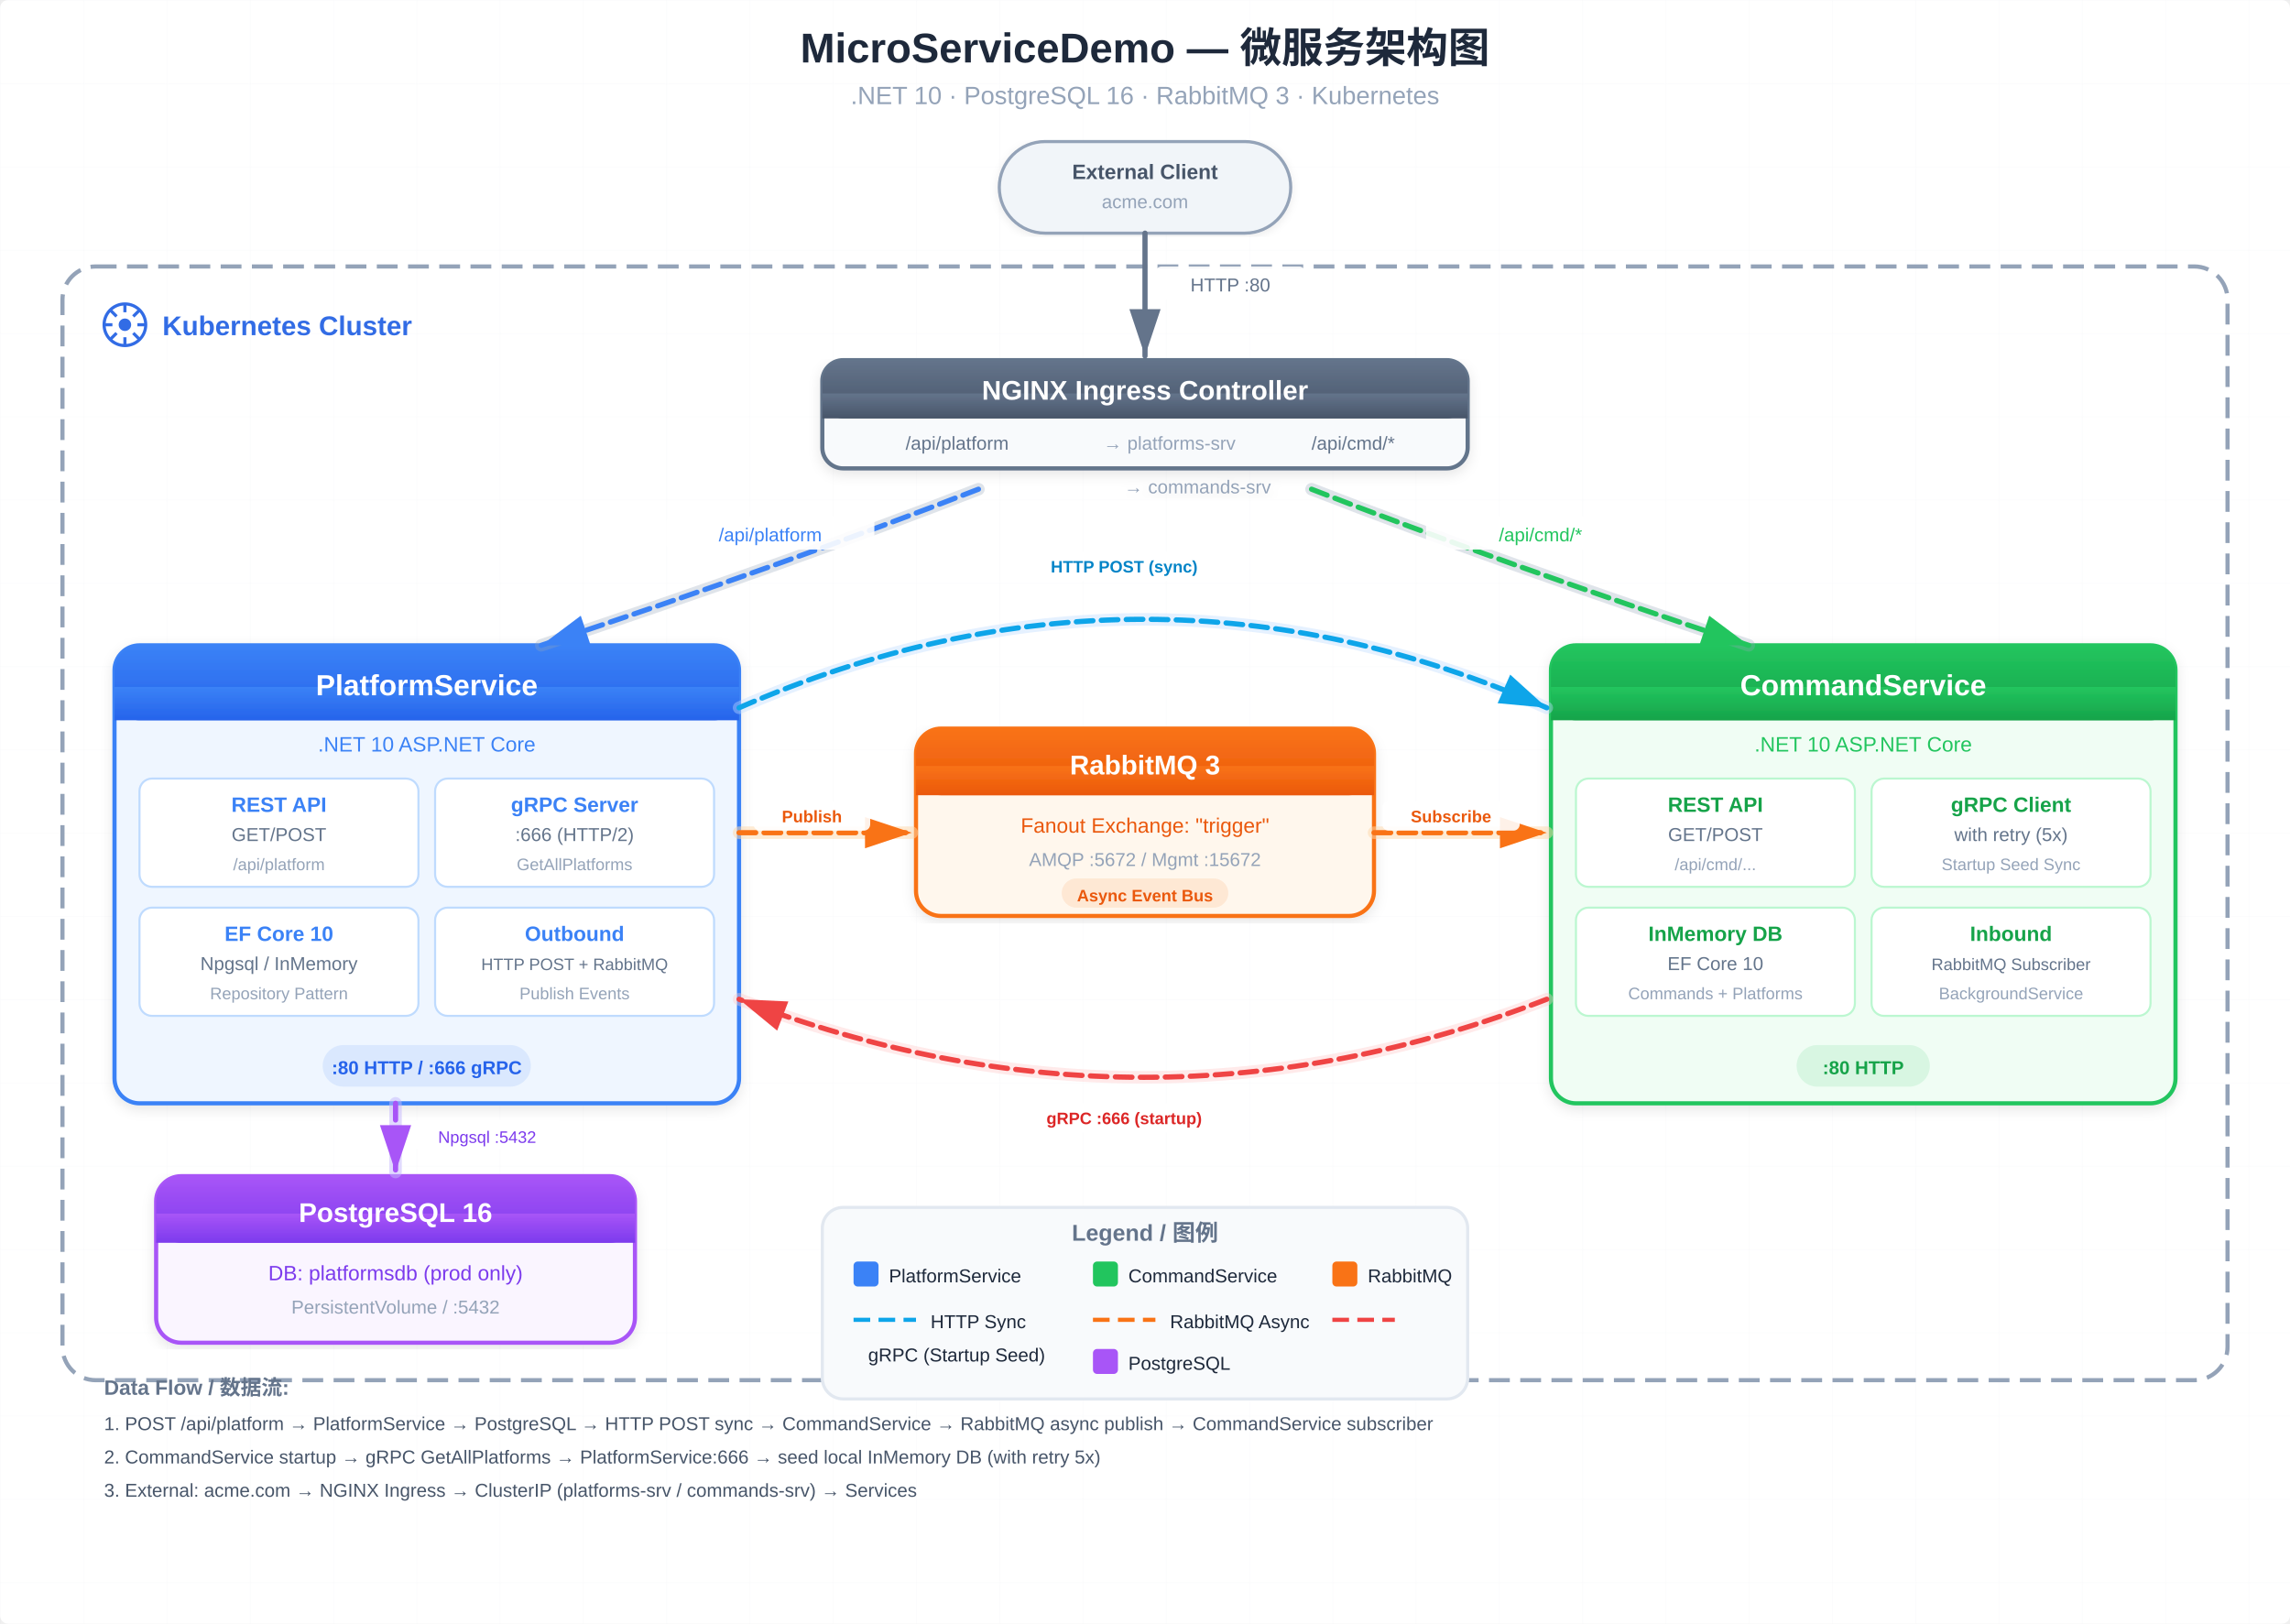
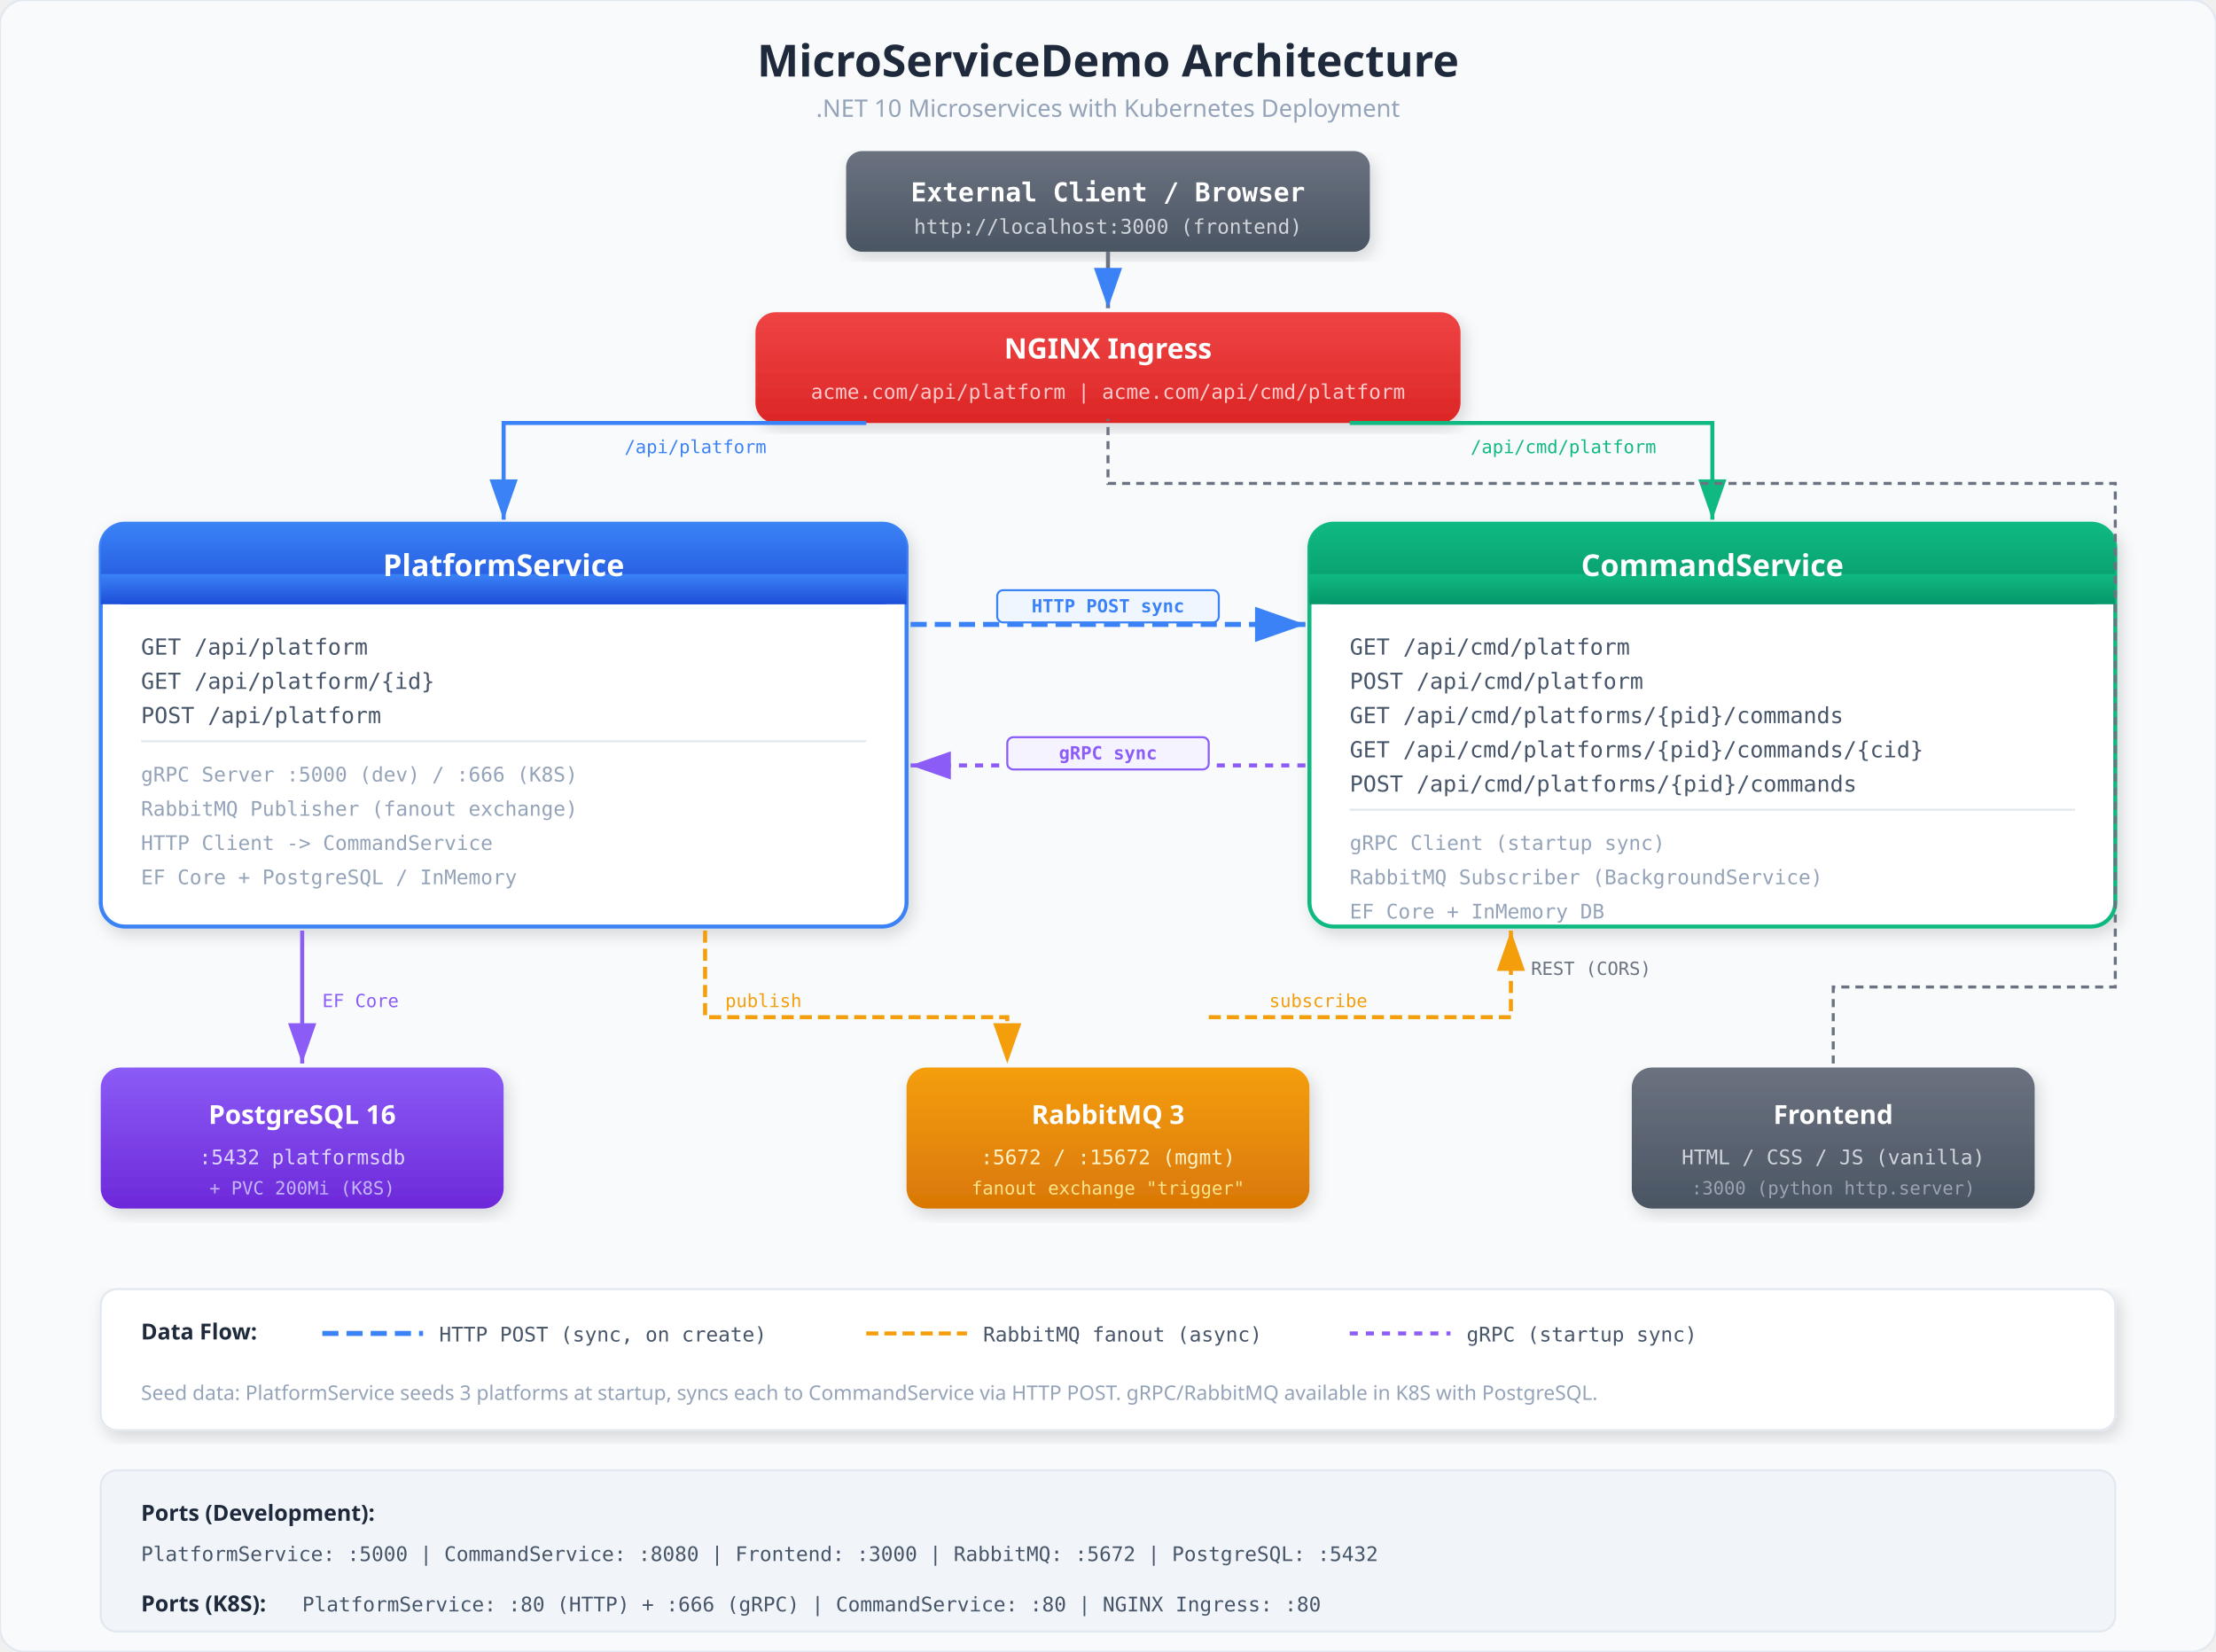
- <svg xmlns="http://www.w3.org/2000/svg" viewBox="0 0 1100 780" width="1100" height="780">
+ <svg xmlns="http://www.w3.org/2000/svg" viewBox="0 0 1100 820" width="1100" height="820">
  <defs>
    <linearGradient id="blueGradient" x1="0%" y1="0%" x2="0%" y2="100%">
      <stop offset="0%" style="stop-color:#3b82f6;stop-opacity:1" />
-       <stop offset="100%" style="stop-color:#2563eb;stop-opacity:1" />
+       <stop offset="100%" style="stop-color:#1d4ed8;stop-opacity:1" />
    </linearGradient>
    <linearGradient id="greenGradient" x1="0%" y1="0%" x2="0%" y2="100%">
-       <stop offset="0%" style="stop-color:#22c55e;stop-opacity:1" />
-       <stop offset="100%" style="stop-color:#16a34a;stop-opacity:1" />
+       <stop offset="0%" style="stop-color:#10b981;stop-opacity:1" />
+       <stop offset="100%" style="stop-color:#059669;stop-opacity:1" />
+     </linearGradient>
+     <linearGradient id="purpleGradient" x1="0%" y1="0%" x2="0%" y2="100%">
+       <stop offset="0%" style="stop-color:#8b5cf6;stop-opacity:1" />
+       <stop offset="100%" style="stop-color:#6d28d9;stop-opacity:1" />
    </linearGradient>
    <linearGradient id="orangeGradient" x1="0%" y1="0%" x2="0%" y2="100%">
-       <stop offset="0%" style="stop-color:#f97316;stop-opacity:1" />
-       <stop offset="100%" style="stop-color:#ea580c;stop-opacity:1" />
+       <stop offset="0%" style="stop-color:#f59e0b;stop-opacity:1" />
+       <stop offset="100%" style="stop-color:#d97706;stop-opacity:1" />
    </linearGradient>
-     <linearGradient id="purpleGradient" x1="0%" y1="0%" x2="0%" y2="100%">
-       <stop offset="0%" style="stop-color:#a855f7;stop-opacity:1" />
-       <stop offset="100%" style="stop-color:#7c3aed;stop-opacity:1" />
+     <linearGradient id="redGradient" x1="0%" y1="0%" x2="0%" y2="100%">
+       <stop offset="0%" style="stop-color:#ef4444;stop-opacity:1" />
+       <stop offset="100%" style="stop-color:#dc2626;stop-opacity:1" />
    </linearGradient>
    <linearGradient id="grayGradient" x1="0%" y1="0%" x2="0%" y2="100%">
-       <stop offset="0%" style="stop-color:#64748b;stop-opacity:1" />
-       <stop offset="100%" style="stop-color:#475569;stop-opacity:1" />
+       <stop offset="0%" style="stop-color:#6b7280;stop-opacity:1" />
+       <stop offset="100%" style="stop-color:#4b5563;stop-opacity:1" />
    </linearGradient>
-     <linearGradient id="skyGradient" x1="0%" y1="0%" x2="0%" y2="100%">
-       <stop offset="0%" style="stop-color:#0ea5e9;stop-opacity:1" />
-       <stop offset="100%" style="stop-color:#0284c7;stop-opacity:1" />
-     </linearGradient>
-     <marker id="arrowBlue" markerWidth="10" markerHeight="10" refX="9" refY="3" orient="auto" markerUnits="strokeWidth">
-       <path d="M0,0 L0,6 L9,3 z" fill="#3b82f6" />
+     <filter id="shadow" x="-5%" y="-5%" width="115%" height="115%">
+       <feDropShadow dx="2" dy="3" stdDeviation="4" flood-color="#00000025" />
+     </filter>
+     <marker id="arrowBlue" markerWidth="10" markerHeight="7" refX="10" refY="3.5" orient="auto">
+       <polygon points="0 0, 10 3.5, 0 7" fill="#3b82f6" />
    </marker>
-     <marker id="arrowGreen" markerWidth="10" markerHeight="10" refX="9" refY="3" orient="auto" markerUnits="strokeWidth">
-       <path d="M0,0 L0,6 L9,3 z" fill="#22c55e" />
+     <marker id="arrowGreen" markerWidth="10" markerHeight="7" refX="10" refY="3.5" orient="auto">
+       <polygon points="0 0, 10 3.5, 0 7" fill="#10b981" />
    </marker>
-     <marker id="arrowOrange" markerWidth="10" markerHeight="10" refX="9" refY="3" orient="auto" markerUnits="strokeWidth">
-       <path d="M0,0 L0,6 L9,3 z" fill="#f97316" />
+     <marker id="arrowOrange" markerWidth="10" markerHeight="7" refX="10" refY="3.5" orient="auto">
+       <polygon points="0 0, 10 3.5, 0 7" fill="#f59e0b" />
    </marker>
-     <marker id="arrowPurple" markerWidth="10" markerHeight="10" refX="9" refY="3" orient="auto" markerUnits="strokeWidth">
-       <path d="M0,0 L0,6 L9,3 z" fill="#a855f7" />
+     <marker id="arrowPurple" markerWidth="10" markerHeight="7" refX="10" refY="3.5" orient="auto">
+       <polygon points="0 0, 10 3.5, 0 7" fill="#8b5cf6" />
    </marker>
-     <marker id="arrowGray" markerWidth="10" markerHeight="10" refX="9" refY="3" orient="auto" markerUnits="strokeWidth">
-       <path d="M0,0 L0,6 L9,3 z" fill="#64748b" />
-     </marker>
-     <marker id="arrowSky" markerWidth="10" markerHeight="10" refX="9" refY="3" orient="auto" markerUnits="strokeWidth">
-       <path d="M0,0 L0,6 L9,3 z" fill="#0ea5e9" />
-     </marker>
-     <marker id="arrowRed" markerWidth="10" markerHeight="10" refX="9" refY="3" orient="auto" markerUnits="strokeWidth">
-       <path d="M0,0 L0,6 L9,3 z" fill="#ef4444" />
-     </marker>
-     <filter id="shadow" x="-4%" y="-4%" width="108%" height="108%">
-       <feDropShadow dx="0" dy="2" stdDeviation="3" flood-color="#000000" flood-opacity="0.1" />
-     </filter>
-     <filter id="shadowSmall" x="-4%" y="-4%" width="108%" height="108%">
-       <feDropShadow dx="0" dy="1" stdDeviation="2" flood-color="#000000" flood-opacity="0.08" />
-     </filter>
  </defs>
-   <style>
-     .flow-line-blue { stroke-dasharray: 8, 4; animation: dash-flow 0.5s linear infinite; }
-     .flow-line-green { stroke-dasharray: 8, 4; animation: dash-flow 0.5s linear infinite; }
-     .flow-line-orange { stroke-dasharray: 8, 4; animation: dash-flow 0.5s linear infinite; }
-     .flow-line-purple { stroke-dasharray: 8, 4; animation: dash-flow 0.5s linear infinite; }
-     .flow-line-sky { stroke-dasharray: 8, 4; animation: dash-flow 0.5s linear infinite; }
-     .flow-line-red { stroke-dasharray: 8, 4; animation: dash-flow 0.5s linear infinite; }
-     @keyframes dash-flow { to { stroke-dashoffset: -12; } }
-     text { font-family: 'Segoe UI', Arial, sans-serif; }
-   </style>
-   <rect width="1100" height="780" fill="#ffffff" rx="4" />
-   <g opacity="0.06">
-     <pattern id="grid" width="40" height="40" patternUnits="userSpaceOnUse">
-       <path d="M 40 0 L 0 0 0 40" fill="none" stroke="#94a3b8" stroke-width="0.5" />
-     </pattern>
-     <rect width="1100" height="780" fill="url(#grid)" />
-   </g>
-   <text x="550" y="30" text-anchor="middle" font-size="20" font-weight="bold" fill="#1e293b">MicroServiceDemo — 微服务架构图</text>
-   <text x="550" y="50" text-anchor="middle" font-size="12" fill="#94a3b8">.NET 10 · PostgreSQL 16 · RabbitMQ 3 · Kubernetes</text>
-   <g transform="translate(480, 68)" filter="url(#shadowSmall)">
-     <rect x="0" y="0" width="140" height="44" rx="22" fill="#f1f5f9" stroke="#94a3b8" stroke-width="1.5" />
-     <text x="70" y="18" text-anchor="middle" font-size="10" font-weight="bold" fill="#475569">External Client</text>
-     <text x="70" y="32" text-anchor="middle" font-size="9" fill="#94a3b8">acme.com</text>
-   </g>
-   <rect x="30" y="128" width="1040" height="535" rx="16" fill="none" stroke="#94a3b8" stroke-width="2" stroke-dasharray="10, 5" />
-   <g transform="translate(50, 146)">
-     <circle cx="10" cy="10" r="10" fill="none" stroke="#326ce5" stroke-width="1.5" />
-     <circle cx="10" cy="10" r="3" fill="#326ce5" />
-     <line x1="10" y1="0" x2="10" y2="4" stroke="#326ce5" stroke-width="1.5" />
-     <line x1="10" y1="16" x2="10" y2="20" stroke="#326ce5" stroke-width="1.5" />
-     <line x1="0" y1="10" x2="4" y2="10" stroke="#326ce5" stroke-width="1.5" />
-     <line x1="16" y1="10" x2="20" y2="10" stroke="#326ce5" stroke-width="1.5" />
-     <line x1="3" y1="3" x2="6" y2="6" stroke="#326ce5" stroke-width="1.5" />
-     <line x1="14" y1="14" x2="17" y2="17" stroke="#326ce5" stroke-width="1.5" />
-     <line x1="3" y1="17" x2="6" y2="14" stroke="#326ce5" stroke-width="1.5" />
-     <line x1="14" y1="6" x2="17" y2="3" stroke="#326ce5" stroke-width="1.5" />
-     <text x="28" y="15" font-size="13" font-weight="bold" fill="#326ce5">Kubernetes Cluster</text>
-   </g>
-   <g transform="translate(395, 173)" filter="url(#shadow)">
-     <rect x="0" y="0" width="310" height="52" rx="10" fill="#f8fafc" stroke="#64748b" stroke-width="2" />
-     <rect x="0" y="0" width="310" height="28" rx="10" fill="url(#grayGradient)" />
-     <rect x="0" y="16" width="310" height="12" fill="url(#grayGradient)" />
-     <text x="155" y="19" text-anchor="middle" font-size="13" font-weight="bold" fill="#ffffff">NGINX Ingress Controller</text>
-     <text x="40" y="43" text-anchor="start" font-size="9" fill="#64748b" font-family="monospace">/api/platform</text>
-     <text x="135" y="43" text-anchor="start" font-size="9" fill="#94a3b8">→ platforms-srv</text>
-     <text x="235" y="43" text-anchor="start" font-size="9" fill="#64748b" font-family="monospace">/api/cmd/*</text>
-     <text x="145" y="64" text-anchor="start" font-size="9" fill="#94a3b8">→ commands-srv</text>
-   </g>
-   <path d="M550,112 L550,171" stroke="#64748b" stroke-width="2.5" fill="none" marker-end="url(#arrowGray)" stroke-linecap="round" />
-   <rect x="555" y="128" width="72" height="16" rx="3" fill="#ffffff" opacity="0.9" />
-   <text x="591" y="140" text-anchor="middle" font-size="9" fill="#64748b">HTTP :80</text>
-   <g transform="translate(55, 310)" filter="url(#shadow)">
-     <rect x="0" y="0" width="300" height="220" rx="12" fill="#eff6ff" stroke="#3b82f6" stroke-width="2" />
-     <rect x="0" y="0" width="300" height="36" rx="12" fill="url(#blueGradient)" />
-     <rect x="0" y="20" width="300" height="16" fill="url(#blueGradient)" />
-     <text x="150" y="24" text-anchor="middle" font-size="14" font-weight="bold" fill="#ffffff">PlatformService</text>
-     <text x="150" y="51" text-anchor="middle" font-size="10" fill="#3b82f6">.NET 10 ASP.NET Core</text>
-     <g transform="translate(12, 64)">
-       <rect x="0" y="0" width="134" height="52" rx="6" fill="#ffffff" stroke="#bfdbfe" stroke-width="1" />
-       <text x="67" y="16" text-anchor="middle" font-size="10" font-weight="bold" fill="#3b82f6">REST API</text>
-       <text x="67" y="30" text-anchor="middle" font-size="9" fill="#64748b" font-family="monospace">GET/POST</text>
-       <text x="67" y="44" text-anchor="middle" font-size="8" fill="#94a3b8" font-family="monospace">/api/platform</text>
-     </g>
-     <g transform="translate(154, 64)">
-       <rect x="0" y="0" width="134" height="52" rx="6" fill="#ffffff" stroke="#bfdbfe" stroke-width="1" />
-       <text x="67" y="16" text-anchor="middle" font-size="10" font-weight="bold" fill="#3b82f6">gRPC Server</text>
-       <text x="67" y="30" text-anchor="middle" font-size="9" fill="#64748b" font-family="monospace">:666 (HTTP/2)</text>
-       <text x="67" y="44" text-anchor="middle" font-size="8" fill="#94a3b8">GetAllPlatforms</text>
-     </g>
-     <g transform="translate(12, 126)">
-       <rect x="0" y="0" width="134" height="52" rx="6" fill="#ffffff" stroke="#bfdbfe" stroke-width="1" />
-       <text x="67" y="16" text-anchor="middle" font-size="10" font-weight="bold" fill="#3b82f6">EF Core 10</text>
-       <text x="67" y="30" text-anchor="middle" font-size="9" fill="#64748b">Npgsql / InMemory</text>
-       <text x="67" y="44" text-anchor="middle" font-size="8" fill="#94a3b8">Repository Pattern</text>
-     </g>
-     <g transform="translate(154, 126)">
-       <rect x="0" y="0" width="134" height="52" rx="6" fill="#ffffff" stroke="#bfdbfe" stroke-width="1" />
-       <text x="67" y="16" text-anchor="middle" font-size="10" font-weight="bold" fill="#3b82f6">Outbound</text>
-       <text x="67" y="30" text-anchor="middle" font-size="8" fill="#64748b">HTTP POST + RabbitMQ</text>
-       <text x="67" y="44" text-anchor="middle" font-size="8" fill="#94a3b8">Publish Events</text>
-     </g>
-     <rect x="100" y="192" width="100" height="20" rx="10" fill="#3b82f6" opacity="0.12" />
-     <text x="150" y="206" text-anchor="middle" font-size="9" font-weight="bold" fill="#2563eb">:80 HTTP / :666 gRPC</text>
-   </g>
-   <g transform="translate(745, 310)" filter="url(#shadow)">
-     <rect x="0" y="0" width="300" height="220" rx="12" fill="#f0fdf4" stroke="#22c55e" stroke-width="2" />
-     <rect x="0" y="0" width="300" height="36" rx="12" fill="url(#greenGradient)" />
-     <rect x="0" y="20" width="300" height="16" fill="url(#greenGradient)" />
-     <text x="150" y="24" text-anchor="middle" font-size="14" font-weight="bold" fill="#ffffff">CommandService</text>
-     <text x="150" y="51" text-anchor="middle" font-size="10" fill="#22c55e">.NET 10 ASP.NET Core</text>
-     <g transform="translate(12, 64)">
-       <rect x="0" y="0" width="134" height="52" rx="6" fill="#ffffff" stroke="#bbf7d0" stroke-width="1" />
-       <text x="67" y="16" text-anchor="middle" font-size="10" font-weight="bold" fill="#16a34a">REST API</text>
-       <text x="67" y="30" text-anchor="middle" font-size="9" fill="#64748b" font-family="monospace">GET/POST</text>
-       <text x="67" y="44" text-anchor="middle" font-size="8" fill="#94a3b8" font-family="monospace">/api/cmd/...</text>
-     </g>
-     <g transform="translate(154, 64)">
-       <rect x="0" y="0" width="134" height="52" rx="6" fill="#ffffff" stroke="#bbf7d0" stroke-width="1" />
-       <text x="67" y="16" text-anchor="middle" font-size="10" font-weight="bold" fill="#16a34a">gRPC Client</text>
-       <text x="67" y="30" text-anchor="middle" font-size="9" fill="#64748b" font-family="monospace">with retry (5x)</text>
-       <text x="67" y="44" text-anchor="middle" font-size="8" fill="#94a3b8">Startup Seed Sync</text>
-     </g>
-     <g transform="translate(12, 126)">
-       <rect x="0" y="0" width="134" height="52" rx="6" fill="#ffffff" stroke="#bbf7d0" stroke-width="1" />
-       <text x="67" y="16" text-anchor="middle" font-size="10" font-weight="bold" fill="#16a34a">InMemory DB</text>
-       <text x="67" y="30" text-anchor="middle" font-size="9" fill="#64748b">EF Core 10</text>
-       <text x="67" y="44" text-anchor="middle" font-size="8" fill="#94a3b8">Commands + Platforms</text>
-     </g>
-     <g transform="translate(154, 126)">
-       <rect x="0" y="0" width="134" height="52" rx="6" fill="#ffffff" stroke="#bbf7d0" stroke-width="1" />
-       <text x="67" y="16" text-anchor="middle" font-size="10" font-weight="bold" fill="#16a34a">Inbound</text>
-       <text x="67" y="30" text-anchor="middle" font-size="8" fill="#64748b">RabbitMQ Subscriber</text>
-       <text x="67" y="44" text-anchor="middle" font-size="8" fill="#94a3b8">BackgroundService</text>
-     </g>
-     <rect x="118" y="192" width="64" height="20" rx="10" fill="#22c55e" opacity="0.12" />
-     <text x="150" y="206" text-anchor="middle" font-size="9" font-weight="bold" fill="#16a34a">:80 HTTP</text>
-   </g>
-   <g transform="translate(440, 350)" filter="url(#shadow)">
-     <rect x="0" y="0" width="220" height="90" rx="12" fill="#fff7ed" stroke="#f97316" stroke-width="2" />
-     <rect x="0" y="0" width="220" height="32" rx="12" fill="url(#orangeGradient)" />
-     <rect x="0" y="18" width="220" height="14" fill="url(#orangeGradient)" />
-     <text x="110" y="22" text-anchor="middle" font-size="13" font-weight="bold" fill="#ffffff">RabbitMQ 3</text>
-     <text x="110" y="50" text-anchor="middle" font-size="10" fill="#ea580c">Fanout Exchange: "trigger"</text>
-     <text x="110" y="66" text-anchor="middle" font-size="9" fill="#94a3b8">AMQP :5672 / Mgmt :15672</text>
-     <rect x="70" y="72" width="80" height="14" rx="7" fill="#f97316" opacity="0.12" />
-     <text x="110" y="83" text-anchor="middle" font-size="8" font-weight="bold" fill="#ea580c">Async Event Bus</text>
-   </g>
-   <g transform="translate(75, 565)" filter="url(#shadow)">
-     <rect x="0" y="0" width="230" height="80" rx="12" fill="#faf5ff" stroke="#a855f7" stroke-width="2" />
-     <rect x="0" y="0" width="230" height="32" rx="12" fill="url(#purpleGradient)" />
-     <rect x="0" y="18" width="230" height="14" fill="url(#purpleGradient)" />
-     <text x="115" y="22" text-anchor="middle" font-size="13" font-weight="bold" fill="#ffffff">PostgreSQL 16</text>
-     <text x="115" y="50" text-anchor="middle" font-size="10" fill="#7c3aed">DB: platformsdb (prod only)</text>
-     <text x="115" y="66" text-anchor="middle" font-size="9" fill="#94a3b8">PersistentVolume / :5432</text>
-   </g>
-   <path d="M470,235 Q380,270 260,310" stroke="#94a3b8" stroke-width="6" fill="none" stroke-linecap="round" opacity="0.3" />
-   <path d="M470,235 Q380,270 260,310" class="flow-line-blue" stroke="#3b82f6" stroke-width="2.5" fill="none" marker-end="url(#arrowBlue)" stroke-linecap="round" />
-   <rect x="320" y="248" width="100" height="16" rx="3" fill="#ffffff" opacity="0.9" />
-   <text x="370" y="260" text-anchor="middle" font-size="9" fill="#3b82f6">/api/platform</text>
-   <path d="M630,235 Q720,270 840,310" stroke="#94a3b8" stroke-width="6" fill="none" stroke-linecap="round" opacity="0.3" />
-   <path d="M630,235 Q720,270 840,310" class="flow-line-green" stroke="#22c55e" stroke-width="2.5" fill="none" marker-end="url(#arrowGreen)" stroke-linecap="round" />
-   <rect x="685" y="248" width="110" height="16" rx="3" fill="#ffffff" opacity="0.9" />
-   <text x="740" y="260" text-anchor="middle" font-size="9" fill="#22c55e">/api/cmd/*</text>
-   <path d="M190,530 L190,563" stroke="#c4b5fd" stroke-width="6" fill="none" stroke-linecap="round" opacity="0.5" />
-   <path d="M190,530 L190,563" class="flow-line-purple" stroke="#a855f7" stroke-width="2.5" fill="none" marker-end="url(#arrowPurple)" stroke-linecap="round" />
-   <rect x="198" y="538" width="72" height="14" rx="3" fill="#ffffff" opacity="0.9" />
-   <text x="234" y="549" text-anchor="middle" font-size="8" fill="#7c3aed">Npgsql :5432</text>
-   <path d="M355,400 L438,400" stroke="#fed7aa" stroke-width="6" fill="none" stroke-linecap="round" opacity="0.5" />
-   <path d="M355,400 L438,400" class="flow-line-orange" stroke="#f97316" stroke-width="2.5" fill="none" marker-end="url(#arrowOrange)" stroke-linecap="round" />
-   <rect x="362" y="385" width="56" height="14" rx="3" fill="#ffffff" opacity="0.9" />
-   <text x="390" y="395" text-anchor="middle" font-size="8" font-weight="bold" fill="#ea580c">Publish</text>
-   <path d="M660,400 L743,400" stroke="#fed7aa" stroke-width="6" fill="none" stroke-linecap="round" opacity="0.5" />
-   <path d="M660,400 L743,400" class="flow-line-orange" stroke="#f97316" stroke-width="2.5" fill="none" marker-end="url(#arrowOrange)" stroke-linecap="round" />
-   <rect x="664" y="385" width="66" height="14" rx="3" fill="#ffffff" opacity="0.9" />
-   <text x="697" y="395" text-anchor="middle" font-size="8" font-weight="bold" fill="#ea580c">Subscribe</text>
-   <path d="M355,340 Q550,255 743,340" stroke="#bfdbfe" stroke-width="6" fill="none" stroke-linecap="round" opacity="0.4" />
-   <path d="M355,340 Q550,255 743,340" class="flow-line-sky" stroke="#0ea5e9" stroke-width="2.5" fill="none" marker-end="url(#arrowSky)" stroke-linecap="round" />
-   <rect x="495" y="265" width="90" height="14" rx="3" fill="#ffffff" opacity="0.9" />
-   <text x="540" y="275" text-anchor="middle" font-size="8" font-weight="bold" fill="#0284c7">HTTP POST (sync)</text>
-   <path d="M743,480 Q550,555 355,480" stroke="#fecaca" stroke-width="6" fill="none" stroke-linecap="round" opacity="0.4" />
-   <path d="M743,480 Q550,555 355,480" class="flow-line-red" stroke="#ef4444" stroke-width="2.5" fill="none" marker-end="url(#arrowRed)" stroke-linecap="round" />
-   <rect x="485" y="530" width="110" height="14" rx="3" fill="#ffffff" opacity="0.9" />
-   <text x="540" y="540" text-anchor="middle" font-size="8" font-weight="bold" fill="#dc2626">gRPC :666 (startup)</text>
-   <g transform="translate(50, 670)">
-     <text x="0" y="0" font-size="10" font-weight="bold" fill="#64748b">Data Flow / 数据流:</text>
-     <text x="0" y="17" font-size="9" fill="#475569">1. POST /api/platform → PlatformService → PostgreSQL → HTTP POST sync → CommandService → RabbitMQ async publish → CommandService subscriber</text>
-     <text x="0" y="33" font-size="9" fill="#475569">2. CommandService startup → gRPC GetAllPlatforms → PlatformService:666 → seed local InMemory DB (with retry 5x)</text>
-     <text x="0" y="49" font-size="9" fill="#475569">3. External: acme.com → NGINX Ingress → ClusterIP (platforms-srv / commands-srv) → Services</text>
-   </g>
-   <g transform="translate(395, 580)">
-     <rect x="0" y="0" width="310" height="92" rx="10" fill="#f8fafc" stroke="#e2e8f0" stroke-width="1.5" />
-     <text x="155" y="16" text-anchor="middle" font-size="11" font-weight="bold" fill="#64748b">Legend / 图例</text>
-     <rect x="15" y="26" width="12" height="12" rx="2" fill="#3b82f6" />
-     <text x="32" y="36" font-size="9" fill="#1e293b">PlatformService</text>
-     <rect x="130" y="26" width="12" height="12" rx="2" fill="#22c55e" />
-     <text x="147" y="36" font-size="9" fill="#1e293b">CommandService</text>
-     <rect x="245" y="26" width="12" height="12" rx="2" fill="#f97316" />
-     <text x="262" y="36" font-size="9" fill="#1e293b">RabbitMQ</text>
-     <line x1="15" y1="54" x2="45" y2="54" stroke="#0ea5e9" stroke-width="2" stroke-dasharray="8,4" />
-     <text x="52" y="58" font-size="9" fill="#1e293b">HTTP Sync</text>
-     <line x1="130" y1="54" x2="160" y2="54" stroke="#f97316" stroke-width="2" stroke-dasharray="8,4" />
-     <text x="167" y="58" font-size="9" fill="#1e293b">RabbitMQ Async</text>
-     <line x1="245" y1="54" x2="275" y2="54" stroke="#ef4444" stroke-width="2" stroke-dasharray="8,4" />
-     <text x="22" y="74" font-size="9" fill="#1e293b">gRPC (Startup Seed)</text>
-     <rect x="130" y="68" width="12" height="12" rx="2" fill="#a855f7" />
-     <text x="147" y="78" font-size="9" fill="#1e293b">PostgreSQL</text>
-   </g>
+   <rect width="1100" height="820" rx="12" fill="#f8fafc" stroke="#e2e8f0" stroke-width="1" />
+   <text x="550" y="38" text-anchor="middle" font-family="system-ui, sans-serif" font-size="22" font-weight="700" fill="#1e293b">MicroServiceDemo Architecture</text>
+   <text x="550" y="58" text-anchor="middle" font-family="system-ui, sans-serif" font-size="12" fill="#94a3b8">.NET 10 Microservices with Kubernetes Deployment</text>
+   <rect x="420" y="75" width="260" height="50" rx="8" fill="url(#grayGradient)" filter="url(#shadow)" />
+   <text x="550" y="100" text-anchor="middle" font-family="monospace" font-size="13" fill="white" font-weight="600">External Client / Browser</text>
+   <text x="550" y="116" text-anchor="middle" font-family="monospace" font-size="10" fill="#d1d5db">http://localhost:3000 (frontend)</text>
+   <rect x="375" y="155" width="350" height="55" rx="10" fill="url(#redGradient)" filter="url(#shadow)" />
+   <text x="550" y="178" text-anchor="middle" font-family="system-ui, sans-serif" font-size="14" fill="white" font-weight="700">NGINX Ingress</text>
+   <text x="550" y="198" text-anchor="middle" font-family="monospace" font-size="10" fill="#fecaca">acme.com/api/platform | acme.com/api/cmd/platform</text>
+   <line x1="550" y1="125" x2="550" y2="153" stroke="#6b7280" stroke-width="2" marker-end="url(#arrowBlue)" />
+   <rect x="50" y="260" width="400" height="200" rx="12" fill="white" stroke="#3b82f6" stroke-width="2" filter="url(#shadow)" />
+   <rect x="50" y="260" width="400" height="40" rx="12" fill="url(#blueGradient)" />
+   <rect x="50" y="285" width="400" height="15" fill="url(#blueGradient)" />
+   <text x="250" y="286" text-anchor="middle" font-family="system-ui, sans-serif" font-size="15" fill="white" font-weight="700">PlatformService</text>
+   <text x="70" y="325" font-family="monospace" font-size="11" fill="#475569">GET  /api/platform</text>
+   <text x="70" y="342" font-family="monospace" font-size="11" fill="#475569">GET  /api/platform/{id}</text>
+   <text x="70" y="359" font-family="monospace" font-size="11" fill="#475569">POST /api/platform</text>
+   <line x1="70" y1="368" x2="430" y2="368" stroke="#e2e8f0" stroke-width="1" />
+   <text x="70" y="388" font-family="monospace" font-size="10" fill="#94a3b8">gRPC Server :5000 (dev) / :666 (K8S)</text>
+   <text x="70" y="405" font-family="monospace" font-size="10" fill="#94a3b8">RabbitMQ Publisher (fanout exchange)</text>
+   <text x="70" y="422" font-family="monospace" font-size="10" fill="#94a3b8">HTTP Client -&gt; CommandService</text>
+   <text x="70" y="439" font-family="monospace" font-size="10" fill="#94a3b8">EF Core + PostgreSQL / InMemory</text>
+   <rect x="650" y="260" width="400" height="200" rx="12" fill="white" stroke="#10b981" stroke-width="2" filter="url(#shadow)" />
+   <rect x="650" y="260" width="400" height="40" rx="12" fill="url(#greenGradient)" />
+   <rect x="650" y="285" width="400" height="15" fill="url(#greenGradient)" />
+   <text x="850" y="286" text-anchor="middle" font-family="system-ui, sans-serif" font-size="15" fill="white" font-weight="700">CommandService</text>
+   <text x="670" y="325" font-family="monospace" font-size="11" fill="#475569">GET  /api/cmd/platform</text>
+   <text x="670" y="342" font-family="monospace" font-size="11" fill="#475569">POST /api/cmd/platform</text>
+   <text x="670" y="359" font-family="monospace" font-size="11" fill="#475569">GET  /api/cmd/platforms/{pid}/commands</text>
+   <text x="670" y="376" font-family="monospace" font-size="11" fill="#475569">GET  /api/cmd/platforms/{pid}/commands/{cid}</text>
+   <text x="670" y="393" font-family="monospace" font-size="11" fill="#475569">POST /api/cmd/platforms/{pid}/commands</text>
+   <line x1="670" y1="402" x2="1030" y2="402" stroke="#e2e8f0" stroke-width="1" />
+   <text x="670" y="422" font-family="monospace" font-size="10" fill="#94a3b8">gRPC Client (startup sync)</text>
+   <text x="670" y="439" font-family="monospace" font-size="10" fill="#94a3b8">RabbitMQ Subscriber (BackgroundService)</text>
+   <text x="670" y="456" font-family="monospace" font-size="10" fill="#94a3b8">EF Core + InMemory DB</text>
+   <rect x="50" y="530" width="200" height="70" rx="10" fill="url(#purpleGradient)" filter="url(#shadow)" />
+   <text x="150" y="558" text-anchor="middle" font-family="system-ui, sans-serif" font-size="13" fill="white" font-weight="700">PostgreSQL 16</text>
+   <text x="150" y="578" text-anchor="middle" font-family="monospace" font-size="10" fill="#ddd6fe">:5432 platformsdb</text>
+   <text x="150" y="593" text-anchor="middle" font-family="monospace" font-size="9" fill="#c4b5fd">+ PVC 200Mi (K8S)</text>
+   <rect x="450" y="530" width="200" height="70" rx="10" fill="url(#orangeGradient)" filter="url(#shadow)" />
+   <text x="550" y="558" text-anchor="middle" font-family="system-ui, sans-serif" font-size="13" fill="white" font-weight="700">RabbitMQ 3</text>
+   <text x="550" y="578" text-anchor="middle" font-family="monospace" font-size="10" fill="#fef3c7">:5672 / :15672 (mgmt)</text>
+   <text x="550" y="593" text-anchor="middle" font-family="monospace" font-size="9" fill="#fde68a">fanout exchange "trigger"</text>
+   <rect x="810" y="530" width="200" height="70" rx="10" fill="url(#grayGradient)" filter="url(#shadow)" />
+   <text x="910" y="558" text-anchor="middle" font-family="system-ui, sans-serif" font-size="13" fill="white" font-weight="700">Frontend</text>
+   <text x="910" y="578" text-anchor="middle" font-family="monospace" font-size="10" fill="#d1d5db">HTML / CSS / JS (vanilla)</text>
+   <text x="910" y="593" text-anchor="middle" font-family="monospace" font-size="9" fill="#9ca3af">:3000 (python http.server)</text>
+   <path d="M 430 210 L 250 210 L 250 258" fill="none" stroke="#3b82f6" stroke-width="2" marker-end="url(#arrowBlue)" />
+   <text x="310" y="225" font-family="monospace" font-size="9" fill="#3b82f6">/api/platform</text>
+   <path d="M 670 210 L 850 210 L 850 258" fill="none" stroke="#10b981" stroke-width="2" marker-end="url(#arrowGreen)" />
+   <text x="730" y="225" font-family="monospace" font-size="9" fill="#10b981">/api/cmd/platform</text>
+   <line x1="452" y1="310" x2="648" y2="310" stroke="#3b82f6" stroke-width="2.5" stroke-dasharray="8,4" marker-end="url(#arrowBlue)" />
+   <rect x="495" y="293" width="110" height="16" rx="3" fill="#eff6ff" stroke="#3b82f6" stroke-width="1" />
+   <text x="550" y="304" text-anchor="middle" font-family="monospace" font-size="9" fill="#3b82f6" font-weight="600">HTTP POST sync</text>
+   <path d="M 350 462 L 350 505 L 500 505 L 500 528" fill="none" stroke="#f59e0b" stroke-width="2" stroke-dasharray="6,3" marker-end="url(#arrowOrange)" />
+   <text x="360" y="500" font-family="monospace" font-size="9" fill="#f59e0b">publish</text>
+   <path d="M 600 505 L 750 505 L 750 462" fill="none" stroke="#f59e0b" stroke-width="2" stroke-dasharray="6,3" marker-end="url(#arrowOrange)" />
+   <text x="630" y="500" font-family="monospace" font-size="9" fill="#f59e0b">subscribe</text>
+   <line x1="648" y1="380" x2="452" y2="380" stroke="#8b5cf6" stroke-width="2" stroke-dasharray="4,4" marker-end="url(#arrowPurple)" />
+   <rect x="500" y="366" width="100" height="16" rx="3" fill="#f5f3ff" stroke="#8b5cf6" stroke-width="1" />
+   <text x="550" y="377" text-anchor="middle" font-family="monospace" font-size="9" fill="#8b5cf6" font-weight="600">gRPC sync</text>
+   <line x1="150" y1="462" x2="150" y2="528" stroke="#8b5cf6" stroke-width="2" marker-end="url(#arrowPurple)" />
+   <text x="160" y="500" font-family="monospace" font-size="9" fill="#8b5cf6">EF Core</text>
+   <path d="M 910 528 L 910 490 L 1050 490 L 1050 240 L 550 240 L 550 208" fill="none" stroke="#6b7280" stroke-width="1.5" stroke-dasharray="4,3" />
+   <text x="760" y="484" font-family="monospace" font-size="9" fill="#6b7280">REST (CORS)</text>
+   <rect x="50" y="640" width="1000" height="70" rx="8" fill="white" stroke="#e2e8f0" stroke-width="1" filter="url(#shadow)" />
+   <text x="70" y="665" font-family="system-ui, sans-serif" font-size="11" fill="#1e293b" font-weight="700">Data Flow:</text>
+   <line x1="160" y1="662" x2="210" y2="662" stroke="#3b82f6" stroke-width="2.5" stroke-dasharray="8,4" />
+   <text x="218" y="666" font-family="monospace" font-size="10" fill="#475569">HTTP POST (sync, on create)</text>
+   <line x1="430" y1="662" x2="480" y2="662" stroke="#f59e0b" stroke-width="2" stroke-dasharray="6,3" />
+   <text x="488" y="666" font-family="monospace" font-size="10" fill="#475569">RabbitMQ fanout (async)</text>
+   <line x1="670" y1="662" x2="720" y2="662" stroke="#8b5cf6" stroke-width="2" stroke-dasharray="4,4" />
+   <text x="728" y="666" font-family="monospace" font-size="10" fill="#475569">gRPC (startup sync)</text>
+   <text x="70" y="695" font-family="system-ui, sans-serif" font-size="10" fill="#94a3b8">Seed data: PlatformService seeds 3 platforms at startup, syncs each to CommandService via HTTP POST. gRPC/RabbitMQ available in K8S with PostgreSQL.</text>
+   <rect x="50" y="730" width="1000" height="80" rx="8" fill="#f1f5f9" stroke="#e2e8f0" stroke-width="1" />
+   <text x="70" y="755" font-family="system-ui, sans-serif" font-size="11" fill="#1e293b" font-weight="700">Ports (Development):</text>
+   <text x="70" y="775" font-family="monospace" font-size="10" fill="#475569">PlatformService: :5000  |  CommandService: :8080  |  Frontend: :3000  |  RabbitMQ: :5672  |  PostgreSQL: :5432</text>
+   <text x="70" y="800" font-family="system-ui, sans-serif" font-size="11" fill="#1e293b" font-weight="700">Ports (K8S):</text>
+   <text x="150" y="800" font-family="monospace" font-size="10" fill="#475569">PlatformService: :80 (HTTP) + :666 (gRPC)  |  CommandService: :80  |  NGINX Ingress: :80</text>
</svg>
